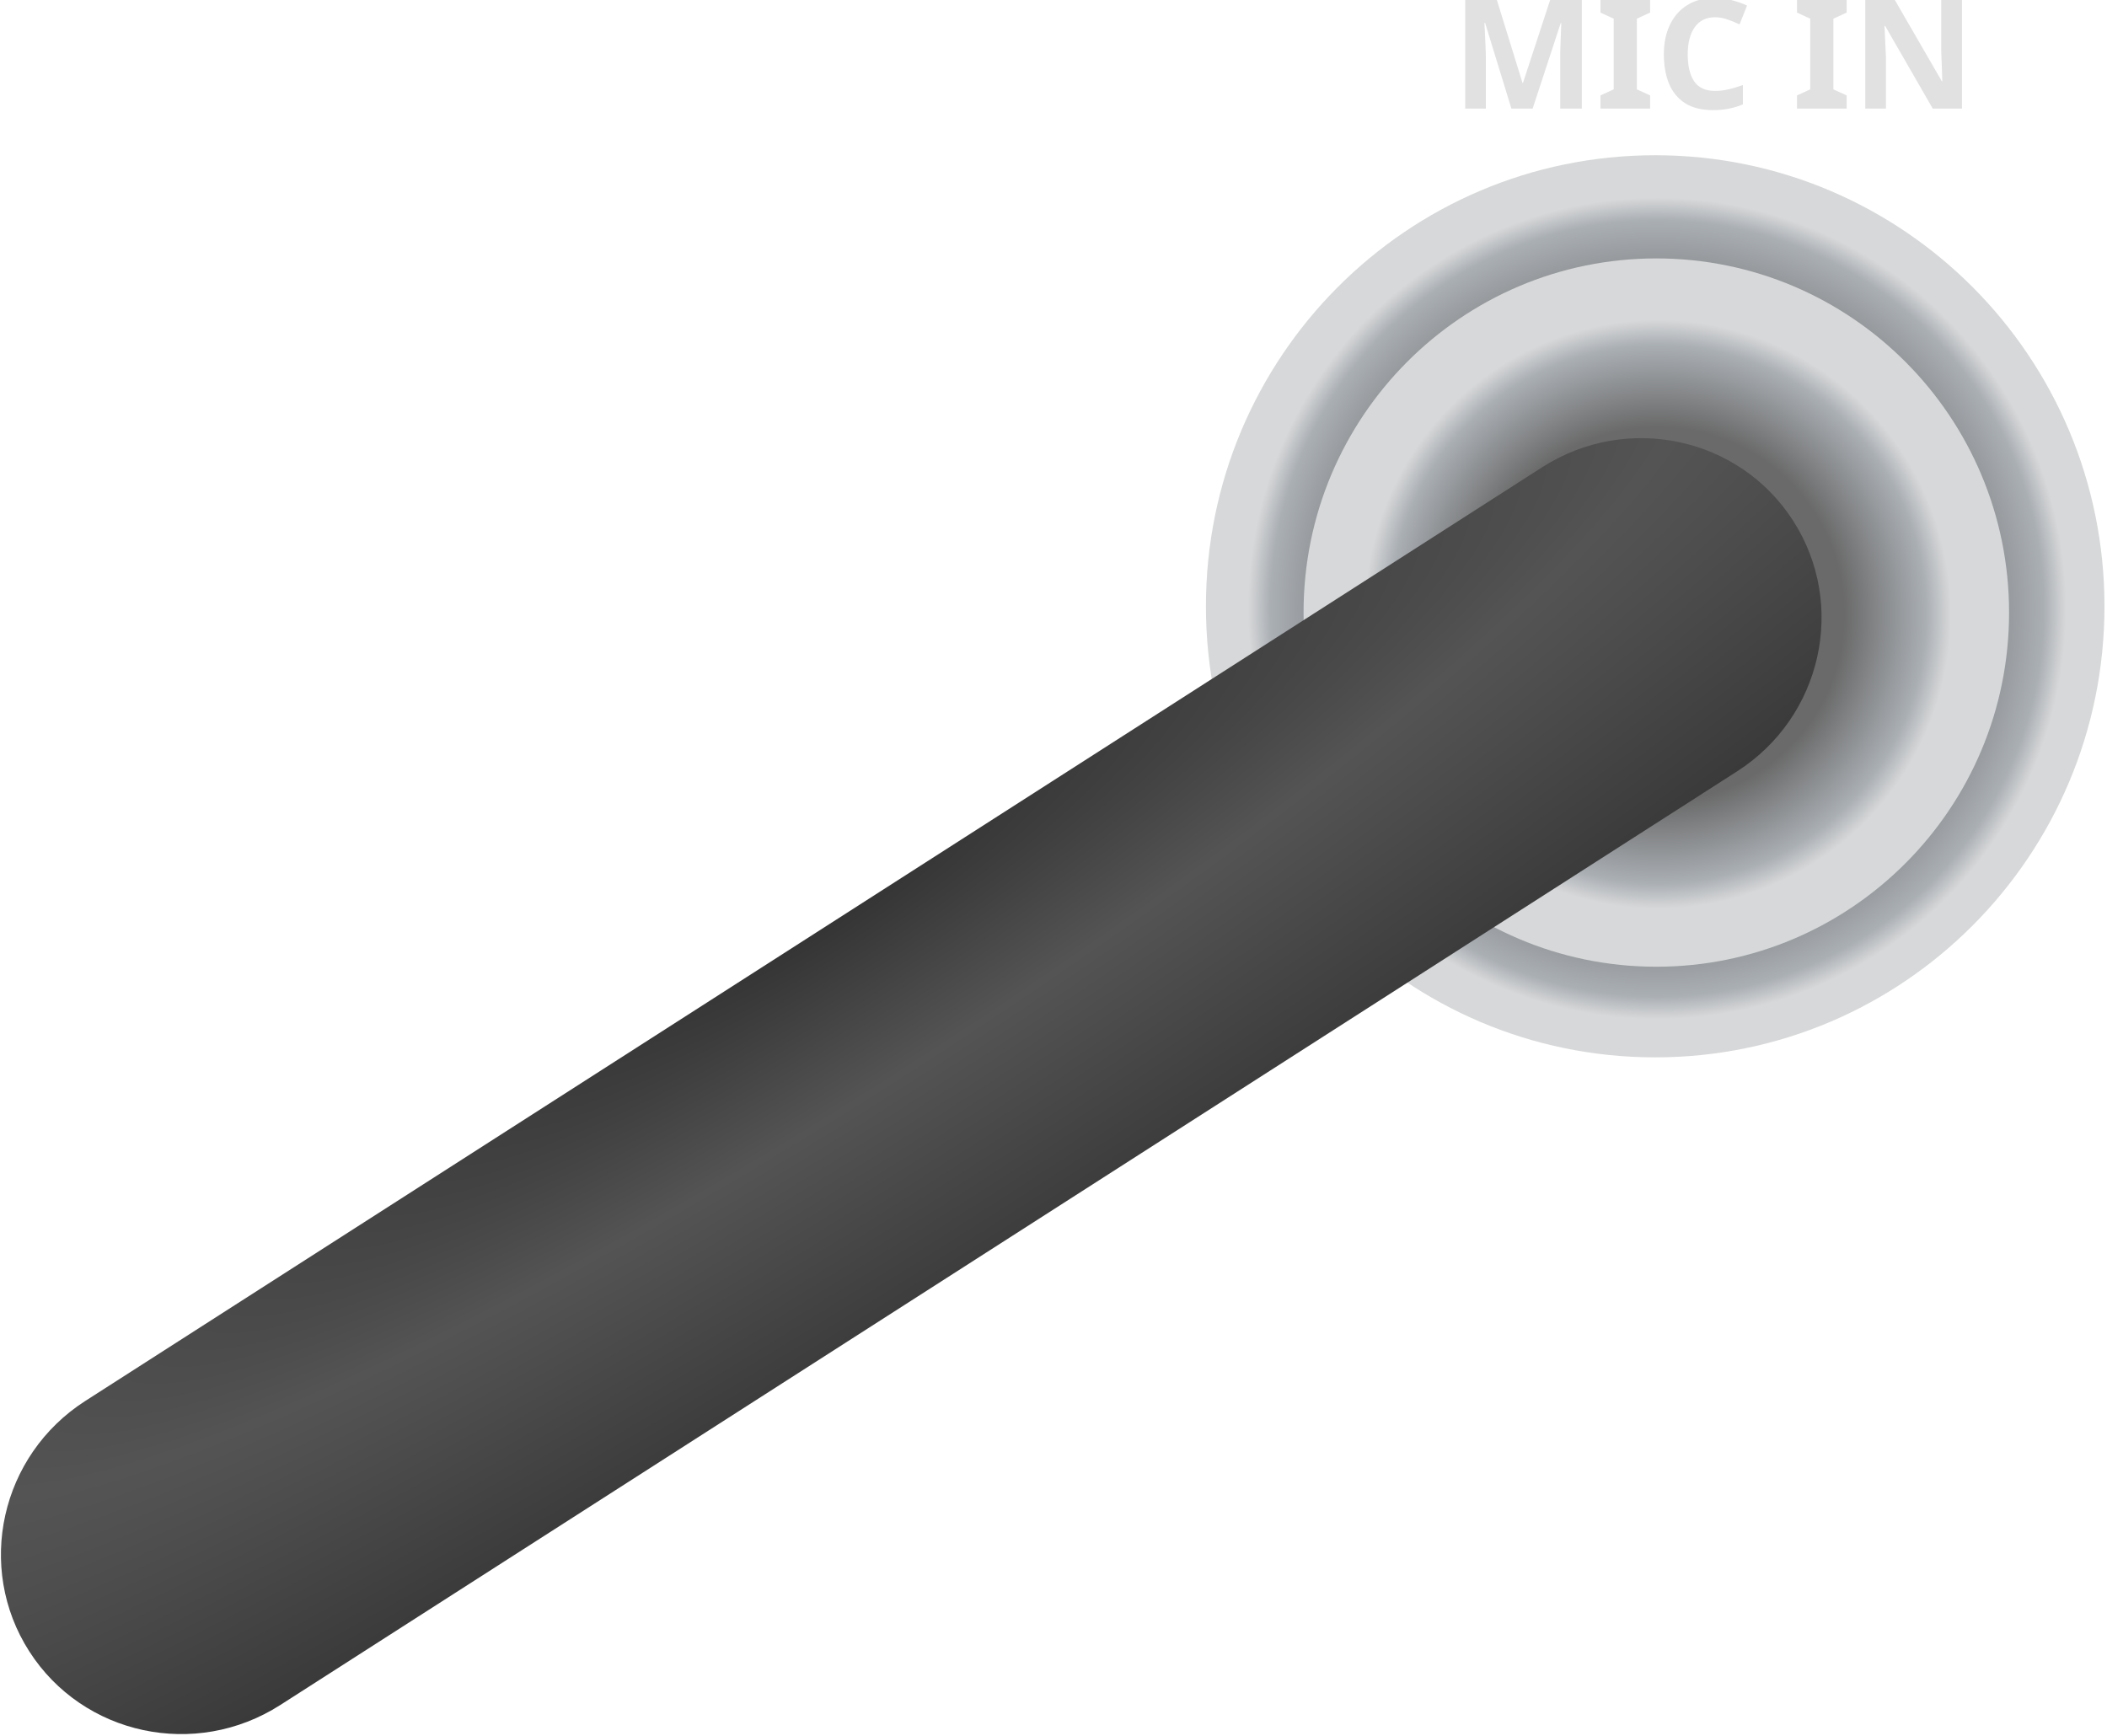
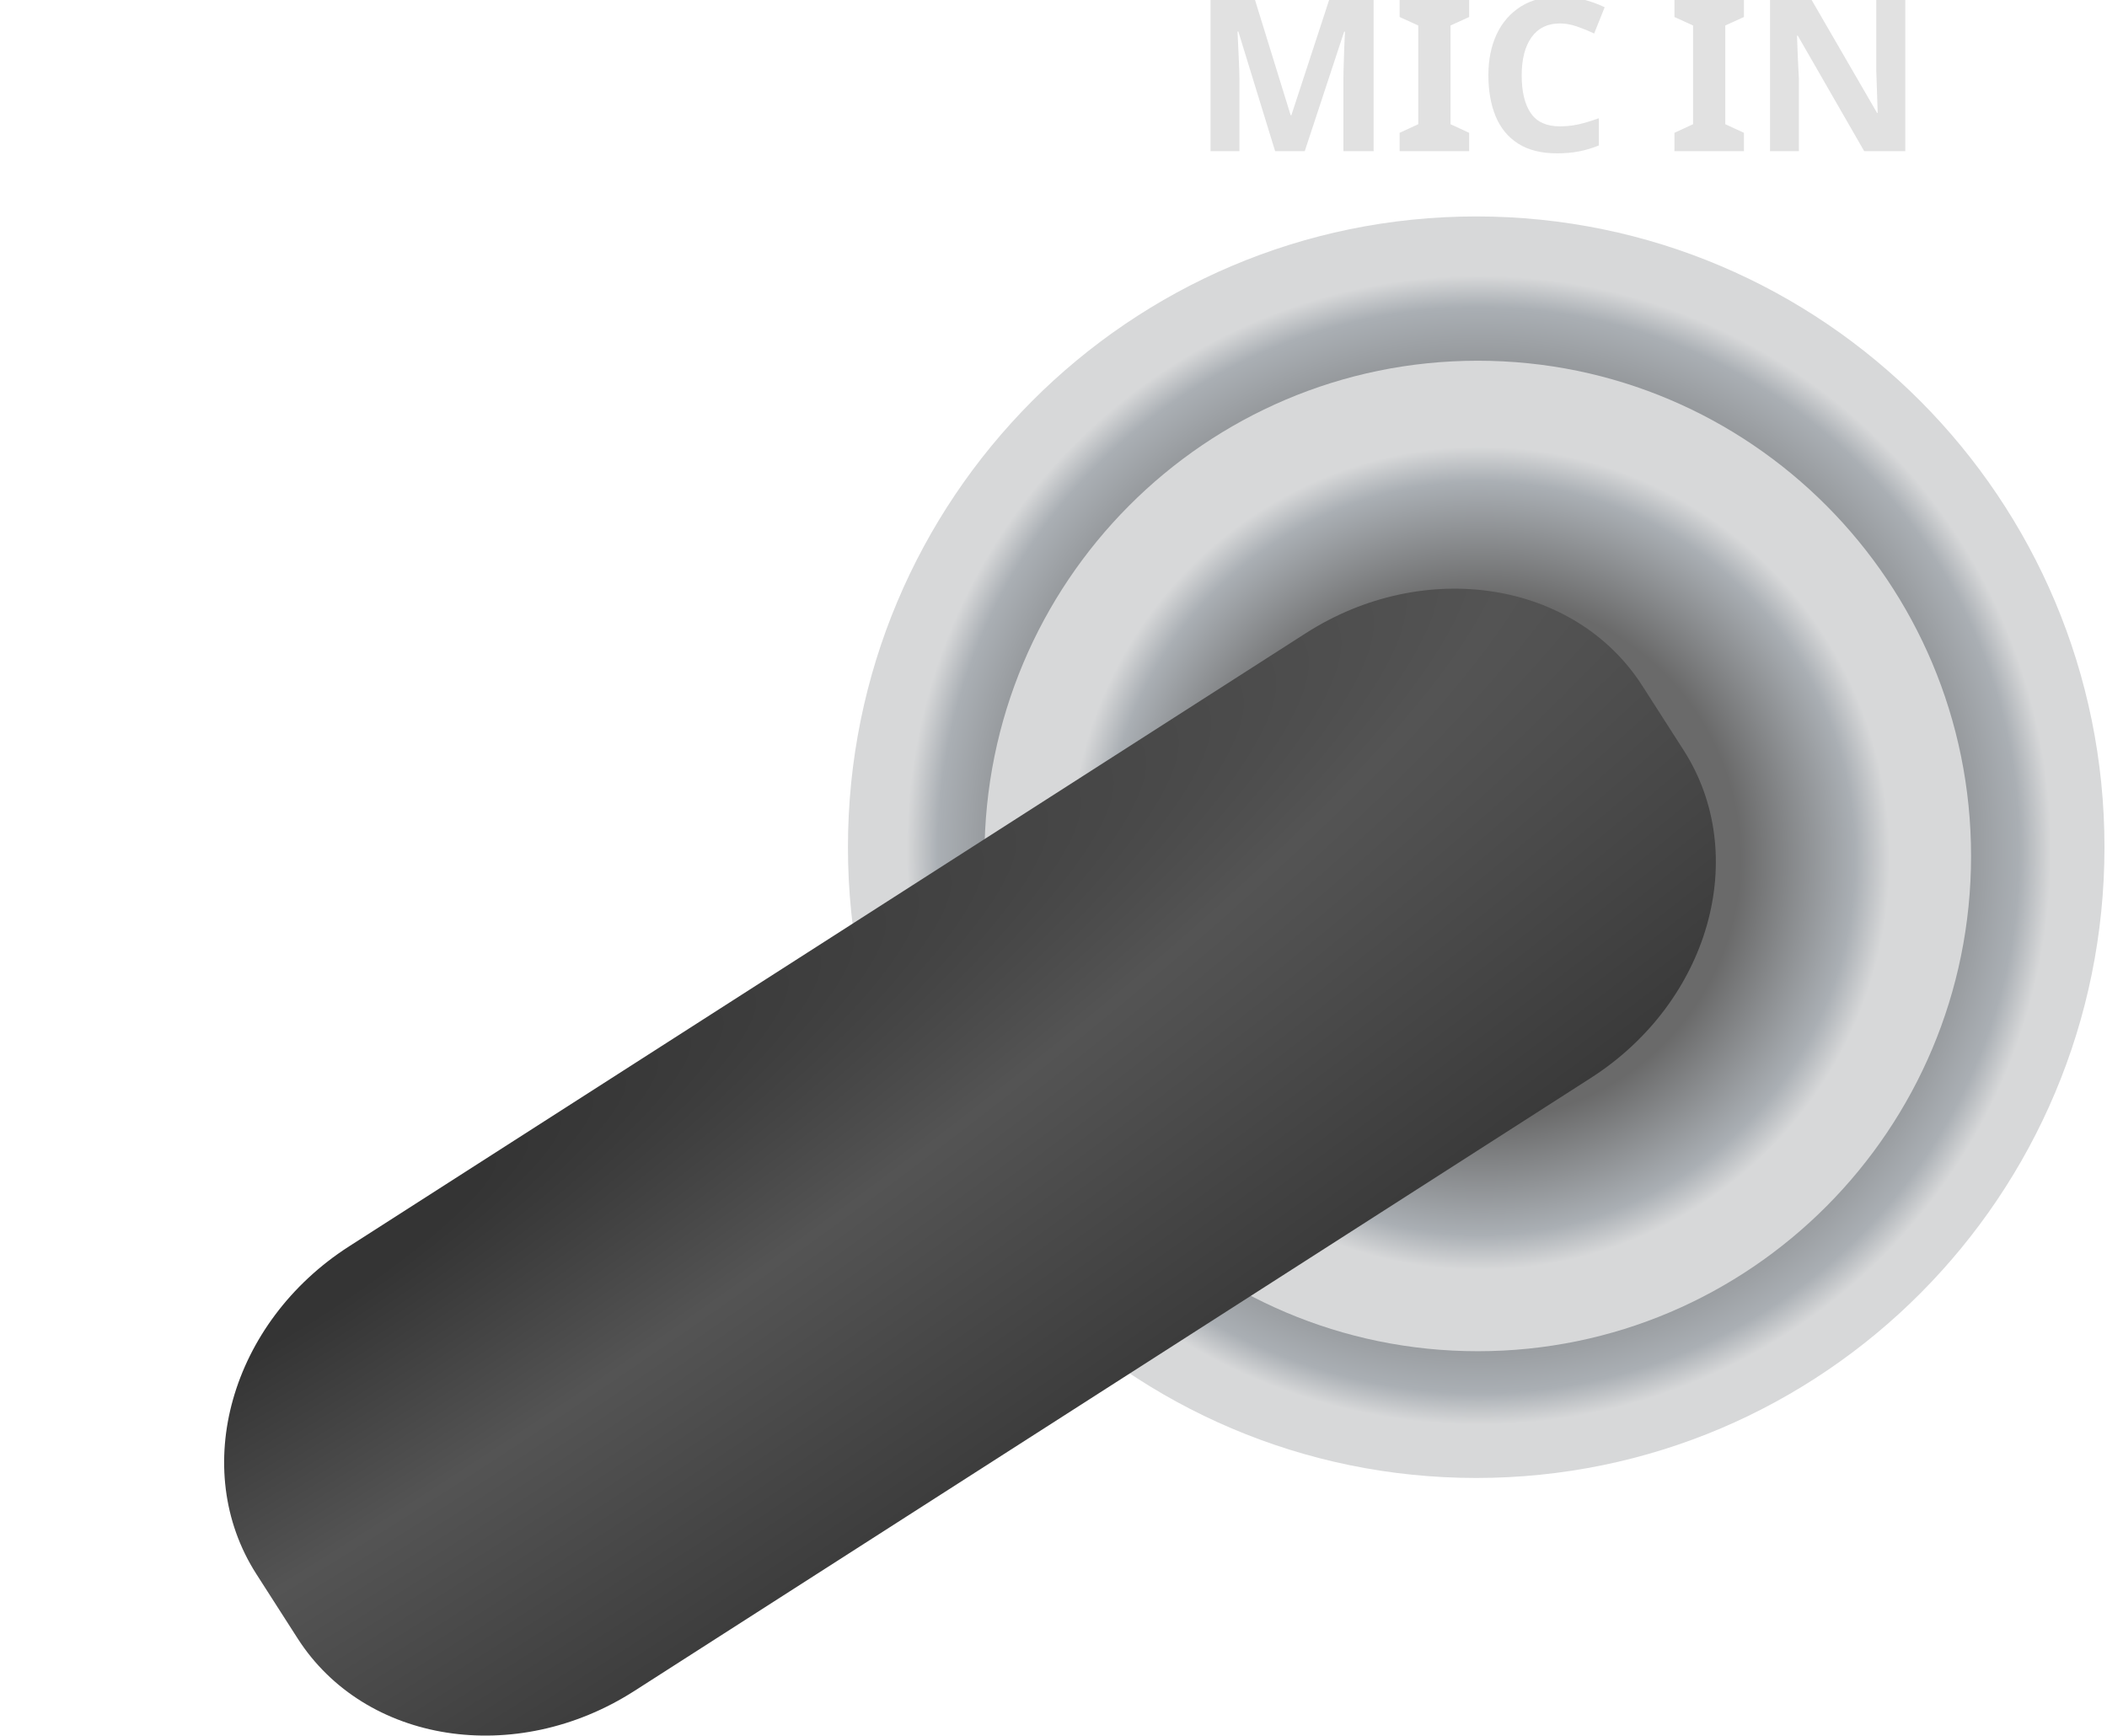
<svg xmlns="http://www.w3.org/2000/svg" xmlns:ns1="http://krita.org/namespaces/svg/krita" width="275.76pt" height="227.16pt" viewBox="0 0 275.76 227.16" version="1.1" id="svg524">
  <defs id="defs516">
-     <radialGradient id="gradient0" gradientUnits="userSpaceOnUse" cx="59.16" cy="59.193" fx="59.16" fy="59.193" r="57.818" spreadMethod="pad" gradientTransform="matrix(0.9979653,0,0,1.002039,157.8296,20.31859)">
+     <radialGradient id="gradient0" gradientUnits="userSpaceOnUse" cx="59.16" cy="59.193" fx="59.16" fy="59.193" r="57.818" spreadMethod="pad" gradientTransform="matrix(1.39555,0,0,1.401246,110.9783,28.32996)">
      <stop stop-color="#6a6a6a" offset="0.606" stop-opacity="1" id="stop495" />
      <stop stop-color="#aaafb4" offset="0.877" stop-opacity="1" id="stop497" />
      <stop stop-color="#d7d8d9" offset="0.928" stop-opacity="1" id="stop499" />
    </radialGradient>
-     <radialGradient id="gradient1" gradientUnits="userSpaceOnUse" cx="46.451" cy="46.476" fx="46.451" fy="46.476" r="45.396" spreadMethod="pad" gradientTransform="matrix(0.9979653,0,0,1.002039,170.6078,33.82366)">
+     <radialGradient id="gradient1" gradientUnits="userSpaceOnUse" cx="46.451" cy="46.476" fx="46.451" fy="46.476" r="45.396" spreadMethod="pad" gradientTransform="matrix(1.39555,0,0,1.401246,128.8473,47.21539)">
      <stop stop-color="#6a6a6a" offset="0.538" stop-opacity="1" id="stop502" />
      <stop stop-color="#aaafb4" offset="0.775" stop-opacity="1" id="stop504" />
      <stop stop-color="#d7d8d9" offset="0.847" stop-opacity="1" id="stop506" />
    </radialGradient>
-     <radialGradient id="gradient2" gradientUnits="userSpaceOnUse" cx="57.421" cy="-4.27" fx="57.421" fy="-4.27" r="147.308" spreadMethod="pad" gradientTransform="matrix(2.408319,0,0,0.4152273,-113.4133,160.4045)">
-       <stop stop-color="#343434" offset="0.024" stop-opacity="1" id="stop509" />
+     <radialGradient id="gradient2" gradientUnits="userSpaceOnUse" cx="57.421" cy="-4.27" fx="57.421" fy="-4.27" r="147.308" spreadMethod="pad" gradientTransform="matrix(3.367782,-6.184628e-8,1.0663152e-8,0.580652,-250.9341,165.0262)">
+       <stop stop-color="#343434" offset="0.056" stop-opacity="1" id="stop509" />
      <stop stop-color="#545454" offset="0.38" stop-opacity="1" id="stop511" />
      <stop stop-color="#343434" offset="0.972" stop-opacity="1" id="stop513" />
    </radialGradient>
  </defs>
-   <ellipse id="shape0" rx="58.8" ry="59.04" cx="216.63" cy="79.359" fill="url(#gradient0)" fill-rule="evenodd" stroke-opacity="0" stroke="#000000" stroke-width="0" stroke-linecap="square" stroke-linejoin="bevel" style="fill:url(#gradient0)" />
-   <ellipse id="shape01" rx="46.168" ry="46.356" cx="216.775" cy="80.18" fill="url(#gradient1)" fill-rule="evenodd" stroke-opacity="0" stroke="#000000" stroke-width="0" stroke-linecap="square" stroke-linejoin="bevel" style="fill:url(#gradient1)" />
-   <rect id="shape1" transform="rotate(-32.65782)" fill="url(#gradient2)" fill-rule="evenodd" stroke-opacity="0" stroke="#000000" stroke-width="0" stroke-linecap="square" stroke-linejoin="bevel" width="274.214" height="47.278" rx="23.869" ry="23.639" style="fill:url(#gradient2)" x="-113.413" y="160.405" />
-   <text id="shape2" ns1:useRichText="true" ns1:textVersion="2" fill="#e1e1e1" stroke-opacity="0" stroke="#000000" stroke-width="0" stroke-linecap="square" stroke-linejoin="bevel" font-family="'Arturito Slab'" font-size="20px" font-size-adjust="0.276" font-stretch="normal" font-weight="700" letter-spacing="0" word-spacing="0" x="189.966" y="14.21">
-     <tspan x="189.966" id="tspan521">MIC IN</tspan>
+   <ellipse id="shape0" fill="url(#gradient0)" fill-rule="evenodd" stroke-opacity="0" stroke="#000000" stroke-width="0" stroke-linecap="square" stroke-linejoin="bevel" style="fill:url(#gradient0)" ry="82.561" rx="82.226" cy="110.891" cx="193.204" />
+   <ellipse id="shape01" fill="url(#gradient1)" fill-rule="evenodd" stroke-opacity="0" stroke="#000000" stroke-width="0" stroke-linecap="square" stroke-linejoin="bevel" style="fill:url(#gradient1)" ry="64.824" rx="64.561" cy="112.039" cx="193.408" />
+   <rect id="shape1" transform="rotate(-32.65782)" fill="url(#gradient2)" fill-rule="evenodd" stroke-opacity="0" stroke="#000000" stroke-width="0" stroke-linecap="square" stroke-linejoin="bevel" width="215.455" height="69.141" rx="33.379" ry="29.563" style="fill:url(#gradient2)" x="-82.929" y="161.999" />
+   <text id="shape2" ns1:useRichText="true" ns1:textVersion="2" fill="#e1e1e1" stroke-opacity="0" stroke="#000000" stroke-width="0" stroke-linecap="square" stroke-linejoin="bevel" font-family="'Arturito Slab'" font-size="27.968px" font-size-adjust="0.276" font-stretch="normal" font-weight="700" letter-spacing="0" word-spacing="0" x="155.918" y="19.787">
+     <tspan x="155.918" id="tspan521" style="stroke-width:0">MIC IN</tspan>
  </text>
</svg>
